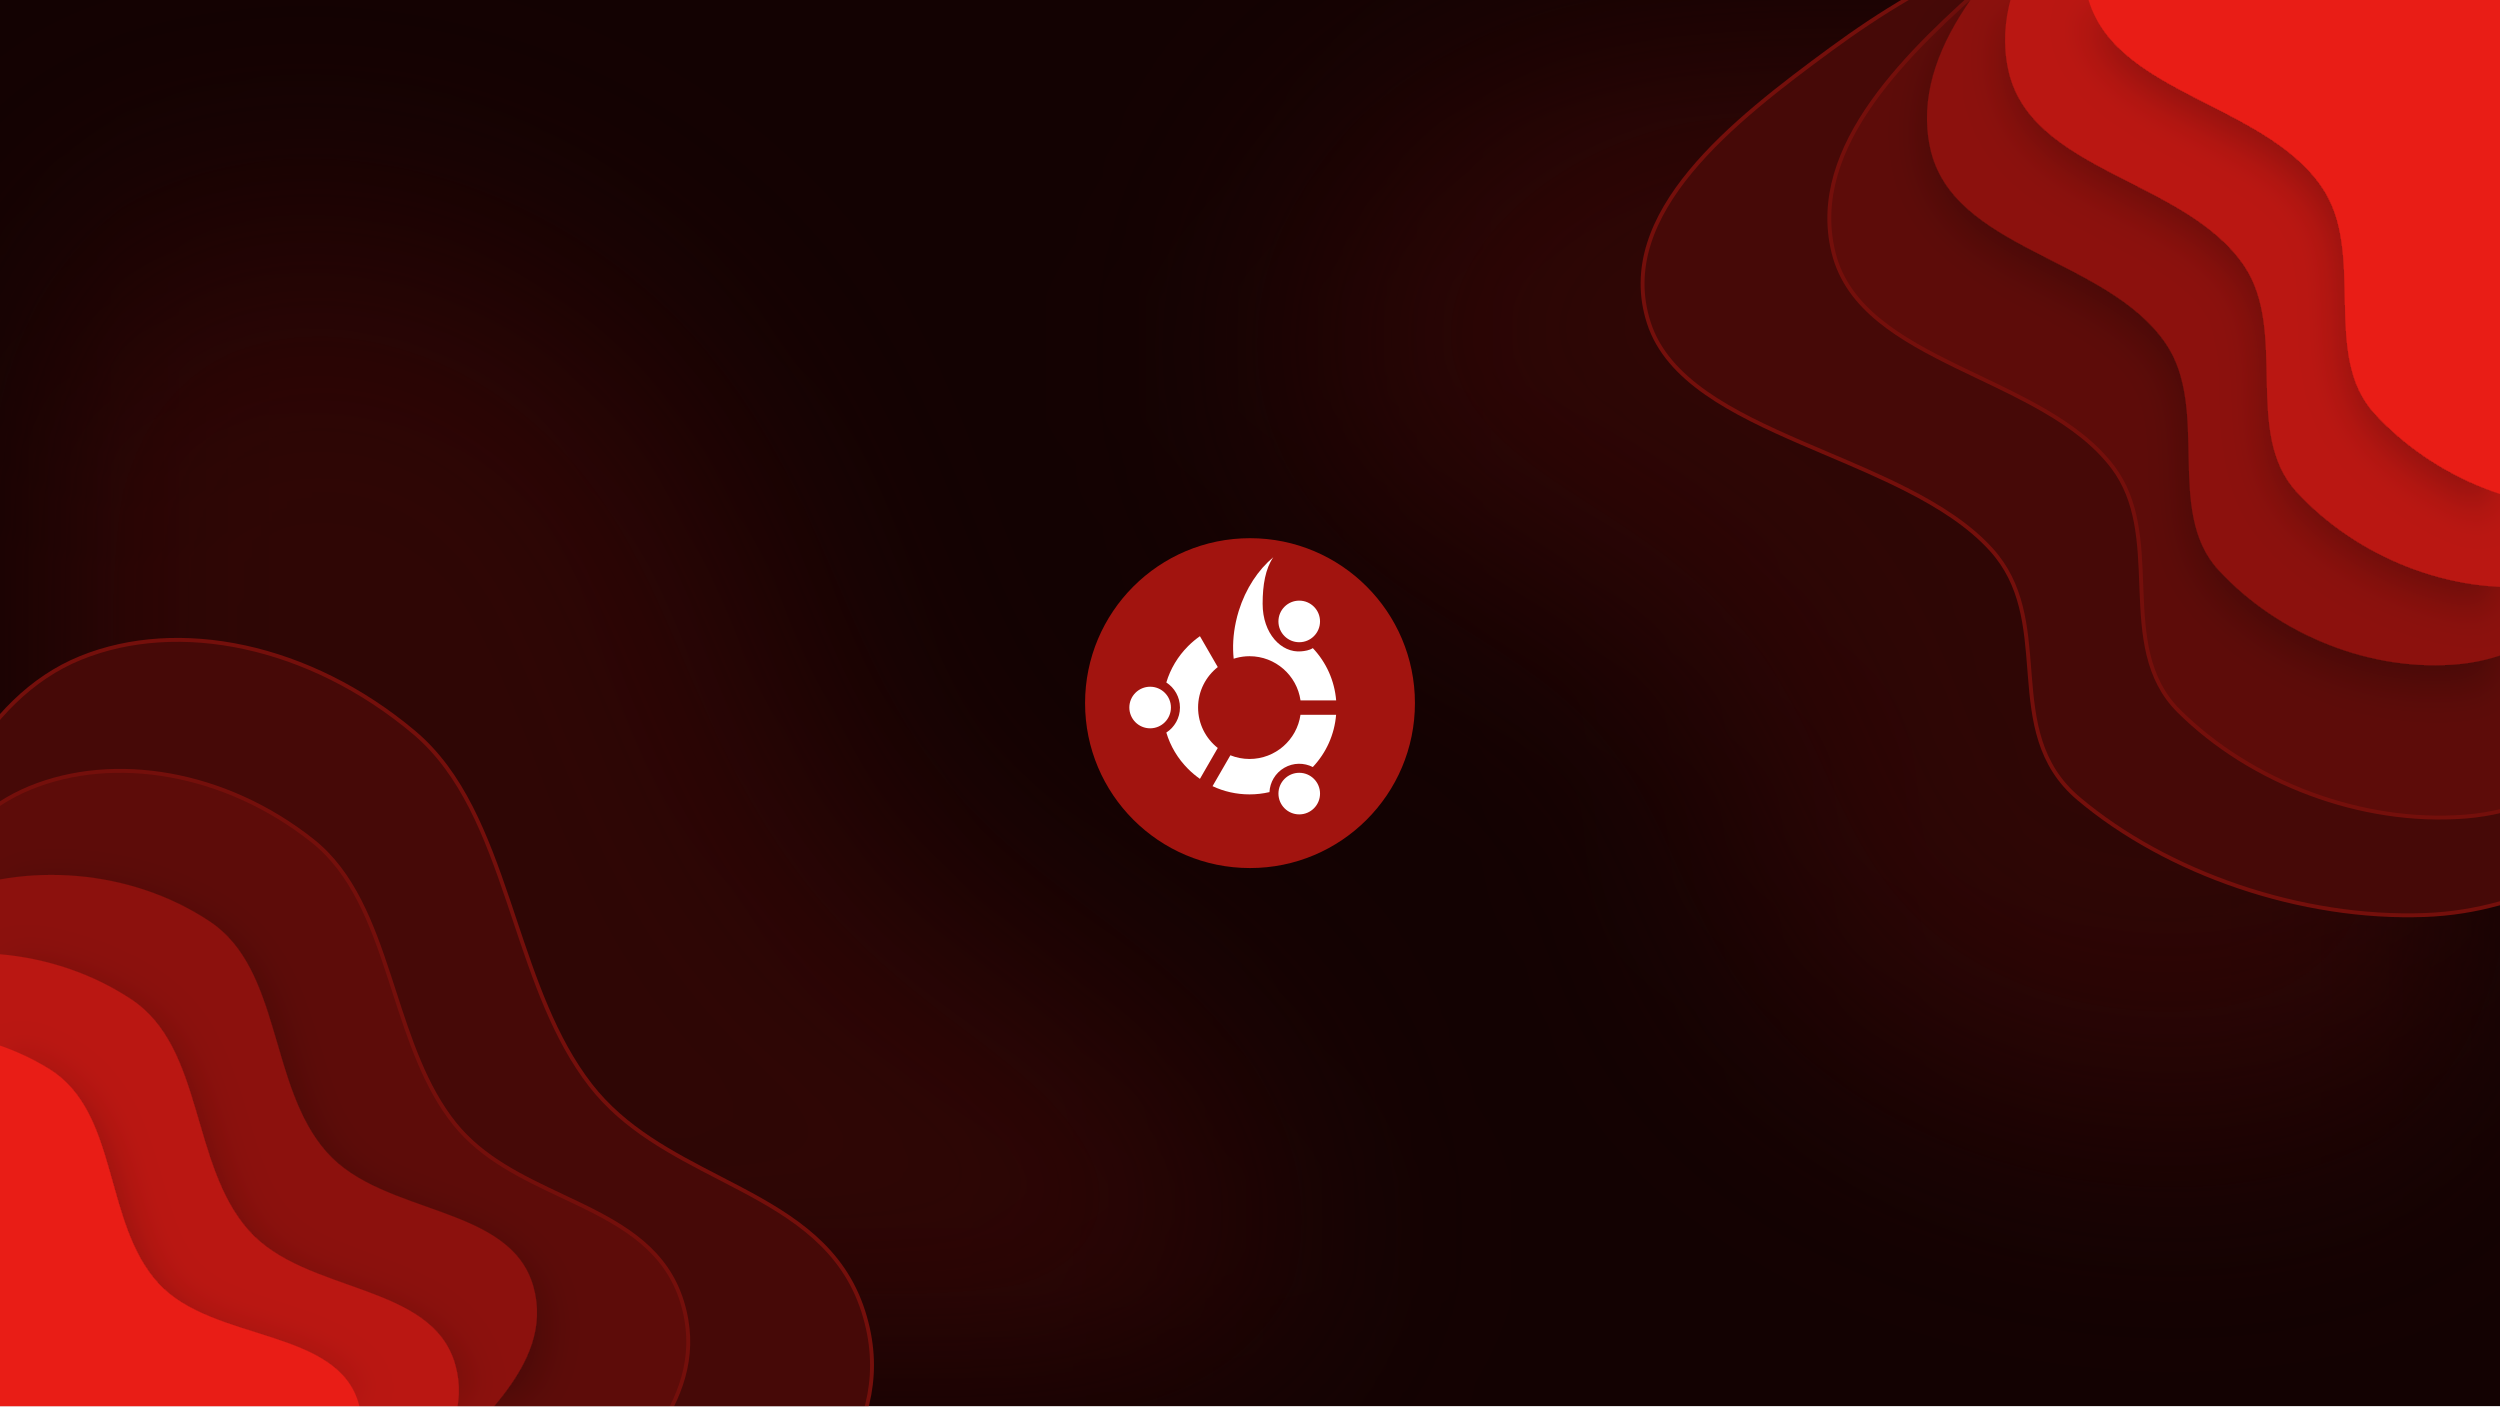
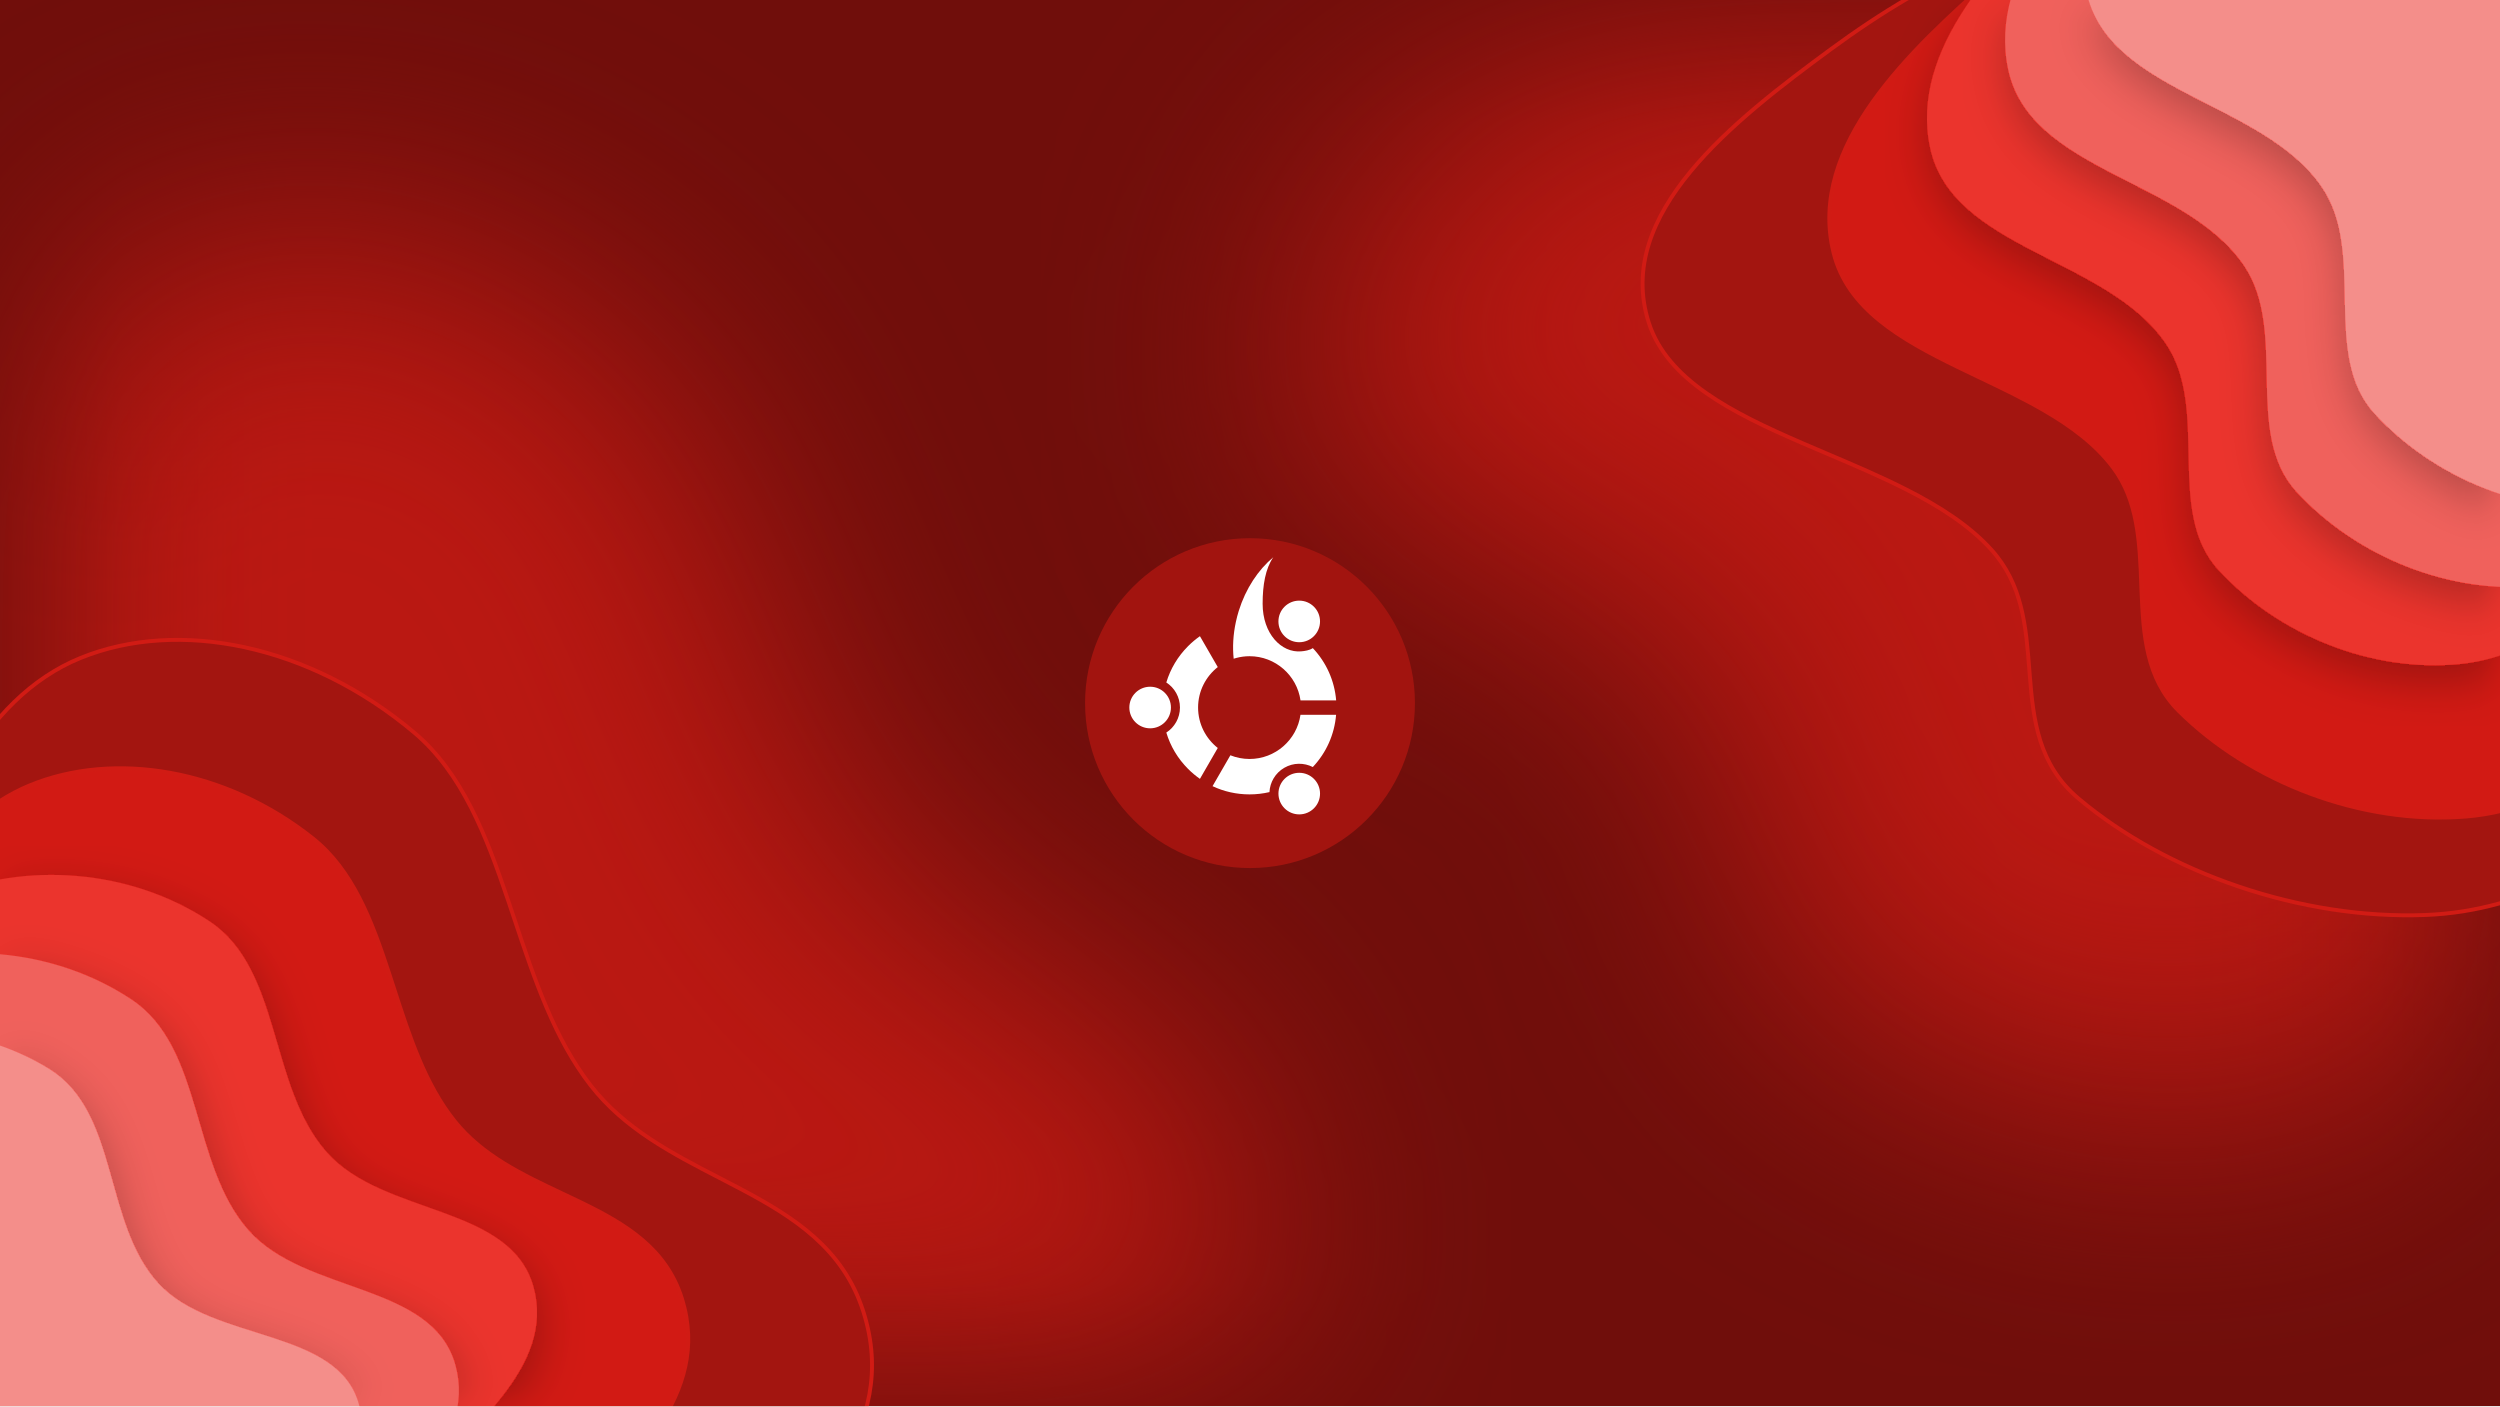
<svg xmlns="http://www.w3.org/2000/svg" width="1920" height="1080" viewBox="0 0 1920 1080" fill="none">
-   <g clip-path="url(#clip0_4039_2)" filter="url(#filter0_b_4039_2)">
-     <rect width="1920" height="1080" fill="#130202" />
-     <g filter="url(#filter1_f_4039_2)">
-       <path fill-rule="evenodd" clip-rule="evenodd" d="M1005.52 311.019C974.913 211.197 1082.34 124.308 1170.07 57.37C1257.71 -9.506 1368.55 -70.65 1494.91 -62.412C1615.67 -54.539 1698.72 40.491 1800.85 98.494C1888.42 148.228 1984.75 184.051 2049.6 252.619C2125.71 333.103 2214.73 424.55 2199.12 519.629C2183.49 614.815 2061.56 663.641 1972.23 723.701C1888.81 779.793 1810.91 851.172 1698.36 856.311C1587.35 861.379 1467.34 819.004 1388.54 750.352C1318.03 688.921 1371.27 587.754 1311.79 519.522C1233.35 429.553 1037.53 415.388 1005.52 311.019Z" fill="#2F0605" />
+   <g clip-path="url(#clip0_2088_2)" filter="url(#filter0_b_2088_2)">
+     <rect width="1920" height="1080" fill="#700E0B" />
+     <g filter="url(#filter1_f_2088_2)">
+       <path fill-rule="evenodd" clip-rule="evenodd" d="M1005.52 311.019C974.913 211.197 1082.34 124.308 1170.07 57.37C1257.71 -9.506 1368.55 -70.65 1494.91 -62.412C1615.67 -54.539 1698.72 40.491 1800.85 98.494C1888.42 148.228 1984.75 184.051 2049.6 252.619C2125.71 333.103 2214.73 424.55 2199.12 519.629C2183.49 614.815 2061.56 663.641 1972.23 723.701C1888.81 779.793 1810.91 851.172 1698.36 856.311C1587.35 861.379 1467.34 819.004 1388.54 750.352C1318.03 688.921 1371.27 587.754 1311.79 519.522C1233.35 429.553 1037.53 415.388 1005.52 311.019Z" fill="#BA1812" />
    </g>
-     <g filter="url(#filter2_f_4039_2)">
-       <path fill-rule="evenodd" clip-rule="evenodd" d="M678.523 1337.59C612.813 1358.69 536.736 1338.51 461.107 1308.08C386.176 1277.93 317.768 1224.58 248.438 1164.55C153.374 1082.23 38.777 1019.72 -16.47 894.545C-76.694 758.097 -76.111 610.026 -50.289 487.731C-22.587 356.532 30.744 232.141 132.028 191.242C231.769 150.967 367.054 180.309 476.581 274.981C576.461 361.315 579.144 539.858 664.371 651.386C747.336 759.953 907.002 762.72 950.003 894.501C991.536 1021.78 891.528 1101.02 839.042 1186.69C797.237 1254.92 748.728 1315.04 678.523 1337.59Z" fill="#2F0605" />
+     <g filter="url(#filter2_f_2088_2)">
+       <path fill-rule="evenodd" clip-rule="evenodd" d="M678.523 1337.59C612.814 1358.69 536.736 1338.51 461.107 1308.08C386.176 1277.93 317.768 1224.58 248.438 1164.55C153.375 1082.23 38.777 1019.72 -16.469 894.545C-76.693 758.097 -76.111 610.026 -50.289 487.731C-22.587 356.532 30.744 232.141 132.029 191.242C231.769 150.967 367.055 180.309 476.582 274.981C576.462 361.315 579.145 539.858 664.371 651.386C747.336 759.953 907.003 762.72 950.004 894.501C991.537 1021.78 891.529 1101.02 839.042 1186.69C797.237 1254.92 748.729 1315.04 678.523 1337.59Z" fill="#BA1812" />
    </g>
-     <path d="M294.204 1313.54C349.977 1334.79 406.602 1348.81 456.071 1332.65C508.884 1315.41 545.717 1270.95 577.455 1221.05C586.476 1206.86 597.315 1192.89 608.382 1178.62C609.467 1177.22 610.555 1175.81 611.644 1174.41C623.809 1158.69 636.046 1142.58 646.118 1125.54C666.293 1091.41 677.845 1053.4 662.946 1006.99C647.502 958.874 609.79 934.804 568.824 913.114C563.396 910.24 557.913 907.409 552.415 904.569C516.279 885.907 479.488 866.906 453.509 833.439C425.748 797.676 410.458 751.93 395.297 706.573C393.631 701.589 391.967 696.609 390.288 691.648C373.381 641.698 354.963 593.6 318.029 562.553C237.509 494.864 136.947 474.803 61.951 505.279C23.789 520.787 -5.523 551.413 -28.017 590.008C-50.51 628.6 -66.243 675.253 -77.219 722.995C-97.695 812.055 -99.713 919.659 -56.333 1018.24C-36.386 1063.57 -5.217 1097.28 29.603 1126.96C47.008 1141.8 65.345 1155.65 83.652 1169.43L85.106 1170.52C102.938 1183.94 120.716 1197.32 137.621 1211.56C188.4 1254.32 238.718 1292.39 294.204 1313.54Z" fill="#460907" stroke="#740F0B" stroke-width="3" />
-     <path d="M1406.11 37.777C1368.83 65.162 1327.19 96.753 1298.23 131.877C1269.26 167.009 1252.74 205.972 1266.31 247.959C1273.42 269.965 1289.4 287.182 1310.21 301.781C1331.01 316.374 1356.79 328.44 1383.67 340.093C1390.15 342.899 1396.69 345.68 1403.24 348.467C1423.95 357.278 1444.8 366.148 1464.21 376.034C1489.77 389.043 1512.7 403.74 1529.39 422.209C1553.41 448.787 1555.95 481.301 1558.5 514.095C1558.63 515.687 1558.75 517.28 1558.88 518.873C1561.61 553.121 1565.51 587.306 1596.32 613.285C1664.3 670.612 1767.42 706.335 1862.61 702.718C1942.44 699.684 2001.81 658.992 2059.9 619.171C2072.16 610.771 2084.35 602.41 2096.67 594.449C2113.24 583.745 2131.14 573.49 2149.17 563.159C2151.78 561.666 2154.38 560.172 2156.99 558.675C2177.62 546.824 2198.19 534.78 2216.79 521.805C2253.96 495.885 2283.6 466.04 2290.13 426.169C2296.64 386.399 2280.46 347.406 2254.67 310.145C2230.06 274.596 2196.53 240.389 2165.11 208.334C2163.59 206.783 2162.08 205.237 2160.57 203.697C2132.53 175.066 2097.81 153.228 2060.78 133.38C2044.01 124.39 2026.75 115.797 2009.41 107.166C2007.61 106.268 2005.8 105.37 2004 104.471C1984.84 94.924 1965.63 85.275 1946.89 74.914C1925.07 62.85 1904.24 48.88 1883.62 34.571C1878.88 31.285 1874.16 27.98 1869.43 24.676C1853.61 13.608 1837.81 2.556 1821.72 -7.725C1779.93 -34.438 1736.01 -56.094 1684.03 -59.684C1575.49 -67.181 1480.75 -17.042 1406.11 37.777Z" fill="#460907" stroke="#740F0B" stroke-width="3" />
-     <path d="M201.776 1258.22C248.854 1274.2 296.858 1284.27 339.474 1269.93C384.96 1254.62 417.453 1217.51 445.719 1176.11C453.746 1164.36 463.318 1152.72 473.098 1140.84C474.057 1139.67 475.018 1138.51 475.98 1137.34C486.729 1124.25 497.556 1110.84 506.559 1096.71C524.589 1068.42 535.403 1037.11 523.76 999.536C511.684 960.563 479.957 941.811 445.549 925.135C440.983 922.922 436.371 920.745 431.748 918.564C401.369 904.227 370.522 889.669 349.219 863.109C326.443 834.711 314.516 797.901 302.664 761.323C301.363 757.307 300.062 753.294 298.749 749.294C285.525 709.04 270.936 670.211 240.084 645.738C172.939 592.479 87.576 578.548 22.855 605.165C-42.986 632.241 -80.138 707.68 -101.115 785.861C-120.711 858.893 -125.014 946.636 -90.324 1025.96C-74.359 1062.47 -48.53 1089.22 -19.523 1112.57C-5.024 1124.25 10.293 1135.09 25.575 1145.87L26.787 1146.73C41.676 1157.23 56.512 1167.69 70.582 1178.88C112.874 1212.49 154.912 1242.31 201.776 1258.22Z" fill="#5D0C09" stroke="#740F0B" stroke-width="3" />
-     <g filter="url(#filter3_d_4039_2)">
-       <path fill-rule="evenodd" clip-rule="evenodd" d="M213.583 1230.07C171.886 1245.12 126.602 1240.04 82.278 1229.76C38.364 1219.58 0.004 1197.26 -38.473 1171.63C-91.232 1136.48 -157.293 1112.63 -182.77 1053.2C-210.543 988.417 -200.26 913.695 -176.232 850.281C-150.455 782.251 -109.423 715.936 -44.591 688.518C19.253 661.518 100.221 667.249 161.018 707.657C216.46 744.506 206.136 834.379 250.907 884.917C294.489 934.115 392.184 924.807 409.711 988.391C426.64 1049.81 360.02 1096.48 322.102 1143.2C291.9 1180.42 258.133 1213.99 213.583 1230.07Z" fill="#8C110D" />
+     <path d="M294.204 1313.54C349.977 1334.79 406.602 1348.81 456.071 1332.65C508.884 1315.41 545.717 1270.95 577.455 1221.05C586.476 1206.86 597.315 1192.89 608.382 1178.62C609.467 1177.22 610.555 1175.81 611.644 1174.41C623.809 1158.69 636.046 1142.58 646.118 1125.54C666.293 1091.4 677.845 1053.4 662.946 1006.99C647.502 958.874 609.79 934.803 568.824 913.114C563.396 910.24 557.913 907.408 552.415 904.568C516.279 885.907 479.488 866.906 453.509 833.438C425.748 797.675 410.458 751.93 395.297 706.573C393.631 701.588 391.967 696.609 390.288 691.647C373.381 641.697 354.963 593.6 318.029 562.552C237.509 494.863 136.947 474.802 61.951 505.278C23.789 520.786 -5.523 551.412 -28.017 590.007C-50.51 628.6 -66.243 675.253 -77.219 722.995C-97.695 812.055 -99.713 919.659 -56.333 1018.24C-36.386 1063.56 -5.217 1097.28 29.603 1126.96C47.008 1141.8 65.345 1155.65 83.652 1169.43L85.106 1170.52C102.938 1183.94 120.716 1197.32 137.621 1211.56C188.4 1254.32 238.718 1292.39 294.204 1313.54Z" fill="#A31510" stroke="#D11B14" stroke-width="3" />
+     <path d="M1406.11 37.777C1368.83 65.162 1327.19 96.753 1298.23 131.877C1269.26 167.009 1252.74 205.972 1266.31 247.959C1273.42 269.965 1289.4 287.182 1310.21 301.781C1331.01 316.374 1356.79 328.44 1383.67 340.093C1390.15 342.899 1396.69 345.68 1403.24 348.467C1423.95 357.278 1444.8 366.148 1464.21 376.034C1489.77 389.043 1512.7 403.74 1529.39 422.209C1553.41 448.787 1555.95 481.301 1558.5 514.095C1558.63 515.687 1558.75 517.28 1558.88 518.873C1561.61 553.121 1565.51 587.306 1596.32 613.285C1664.3 670.612 1767.42 706.335 1862.61 702.718C1942.44 699.684 2001.81 658.992 2059.9 619.171C2072.16 610.771 2084.35 602.41 2096.67 594.449C2113.24 583.745 2131.14 573.49 2149.17 563.159C2151.78 561.666 2154.38 560.172 2156.99 558.675C2177.62 546.824 2198.19 534.78 2216.79 521.805C2253.96 495.885 2283.6 466.04 2290.13 426.169C2296.64 386.399 2280.46 347.406 2254.67 310.145C2230.06 274.596 2196.53 240.389 2165.11 208.334C2163.59 206.783 2162.08 205.237 2160.57 203.697C2132.53 175.066 2097.81 153.228 2060.78 133.38C2044.01 124.39 2026.75 115.797 2009.41 107.166C2007.61 106.268 2005.8 105.37 2004 104.471C1984.84 94.924 1965.63 85.275 1946.89 74.914C1925.07 62.85 1904.24 48.88 1883.62 34.571C1878.88 31.285 1874.16 27.98 1869.43 24.676C1853.61 13.608 1837.81 2.556 1821.72 -7.725C1779.93 -34.438 1736.01 -56.094 1684.03 -59.684C1575.49 -67.181 1480.75 -17.042 1406.11 37.777Z" fill="#A31510" stroke="#D11B14" stroke-width="3" />
+     <path d="M201.777 1256.22C248.854 1272.2 296.858 1282.27 339.475 1267.93C384.96 1252.62 417.454 1215.51 445.719 1174.11C453.747 1162.36 463.319 1150.72 473.099 1138.84C474.058 1137.67 475.019 1136.51 475.981 1135.34C486.729 1122.25 497.556 1108.84 506.559 1094.71C524.589 1066.42 535.404 1035.11 523.761 997.536C511.685 958.563 479.958 939.811 445.55 923.135C440.984 920.922 436.372 918.745 431.749 916.564C401.37 902.227 370.523 887.669 349.22 861.109C326.444 832.711 314.517 795.901 302.665 759.323C301.363 755.307 300.063 751.294 298.749 747.294C285.525 707.04 270.937 668.211 240.084 643.738C172.94 590.479 87.577 576.548 22.855 603.165C-42.986 630.241 -80.137 705.68 -101.114 783.861C-120.71 856.893 -125.014 944.636 -90.324 1023.96C-74.359 1060.47 -48.53 1087.22 -19.523 1110.57C-5.024 1122.25 10.293 1133.09 25.576 1143.87L26.788 1144.73C41.677 1155.23 56.512 1165.69 70.582 1176.88C112.874 1210.49 154.913 1240.31 201.777 1256.22Z" fill="#D21A14" stroke="#D11B14" stroke-width="3" />
+     <g filter="url(#filter3_d_2088_2)">
+       <path fill-rule="evenodd" clip-rule="evenodd" d="M213.583 1230.07C171.887 1245.12 126.602 1240.04 82.279 1229.76C38.365 1219.58 0.004 1197.26 -38.473 1171.63C-91.232 1136.48 -157.293 1112.63 -182.77 1053.2C-210.542 988.417 -200.259 913.695 -176.232 850.281C-150.455 782.251 -109.422 715.936 -44.59 688.518C19.254 661.518 100.221 667.249 161.018 707.657C216.461 744.506 206.137 834.379 250.907 884.917C294.49 934.115 392.185 924.807 409.712 988.391C426.64 1049.81 360.021 1096.48 322.102 1143.2C291.901 1180.42 258.133 1213.99 213.583 1230.07Z" fill="#EB342D" />
    </g>
-     <g filter="url(#filter4_d_4039_2)">
-       <path fill-rule="evenodd" clip-rule="evenodd" d="M153.583 1290.07C111.886 1305.12 66.602 1300.04 22.278 1289.76C-21.636 1279.58 -59.996 1257.26 -98.473 1231.63C-151.232 1196.48 -217.293 1172.63 -242.77 1113.2C-270.543 1048.42 -260.26 973.695 -236.232 910.281C-210.455 842.251 -169.423 775.936 -104.591 748.518C-40.747 721.518 40.221 727.249 101.018 767.657C156.46 804.506 146.136 894.379 190.907 944.917C234.489 994.115 332.184 984.807 349.711 1048.39C366.64 1109.81 300.02 1156.48 262.102 1203.2C231.9 1240.42 198.133 1273.99 153.583 1290.07Z" fill="#BA1712" />
+     <g filter="url(#filter4_d_2088_2)">
+       <path fill-rule="evenodd" clip-rule="evenodd" d="M153.583 1290.07C111.887 1305.12 66.602 1300.04 22.279 1289.76C-21.635 1279.58 -59.996 1257.26 -98.473 1231.63C-151.232 1196.48 -217.293 1172.63 -242.77 1113.2C-270.542 1048.42 -260.259 973.695 -236.232 910.281C-210.455 842.251 -169.422 775.936 -104.59 748.518C-40.746 721.518 40.221 727.249 101.018 767.657C156.461 804.506 146.137 894.379 190.907 944.917C234.49 994.115 332.185 984.807 349.712 1048.39C366.64 1109.81 300.021 1156.48 262.102 1203.2C231.901 1240.42 198.133 1273.99 153.583 1290.07Z" fill="#F0615C" />
    </g>
-     <path d="M1530.59 -17.556C1498.72 10.562 1463.1 42.957 1437.97 78.487C1412.83 114.024 1398.01 152.924 1408.14 193.969C1418.76 237.027 1459.5 260.408 1503.61 281.904C1508.94 284.501 1514.32 287.071 1519.72 289.646C1536.74 297.779 1553.87 305.958 1569.78 315.183C1590.71 327.319 1609.39 341.184 1622.77 358.943C1642.06 384.54 1643.27 416.647 1644.49 449.029C1644.55 450.592 1644.61 452.155 1644.67 453.719C1645.99 487.455 1648.28 521.151 1673.31 546.029C1728.49 600.881 1813.64 633.388 1893.29 627.149C1933.81 623.976 1968.34 607.332 2000.27 585.627C2021.03 571.515 2040.79 555.181 2060.37 538.994C2070.84 530.341 2081.26 521.731 2091.75 513.524C2105.86 502.482 2121.08 491.847 2136.41 481.13C2138.62 479.581 2140.84 478.031 2143.06 476.478C2160.6 464.186 2178.1 451.701 2193.98 438.35C2225.74 411.66 2251.25 381.348 2257.79 341.84C2264.32 302.425 2251.94 264.356 2231.44 228.202C2211.9 193.728 2184.87 160.829 2159.55 130.012C2158.33 128.52 2157.11 127.033 2155.89 125.551C2133.27 97.991 2104.88 77.343 2074.52 58.737C2060.78 50.313 2046.61 42.294 2032.39 34.245C2030.91 33.407 2029.43 32.568 2027.94 31.729C2012.22 22.823 1996.48 13.822 1981.14 4.106C1963.29 -7.202 1946.32 -20.424 1929.51 -33.996C1925.66 -37.111 1921.81 -40.246 1917.96 -43.38C1905.07 -53.883 1892.19 -64.378 1879.04 -74.101C1844.91 -99.36 1808.78 -119.614 1765.38 -121.722C1674.87 -126.12 1594.35 -73.815 1530.59 -17.556Z" fill="#5D0C09" stroke="#740F0B" stroke-width="3" />
-     <g filter="url(#filter5_d_4039_2)">
-       <path fill-rule="evenodd" clip-rule="evenodd" d="M1482.3 113.186C1466.39 37.913 1534.28 -31.302 1589.61 -84.761C1644.89 -138.171 1714.16 -187.848 1790.98 -185.047C1864.39 -182.37 1912.41 -112.196 1973.08 -70.78C2025.1 -35.269 2082.85 -10.607 2120.5 39.891C2164.69 99.166 2216.45 166.445 2204.31 239.375C2192.16 312.388 2116.47 352.978 2060.35 401.237C2007.94 446.306 1958.48 502.881 1889.71 509.9C1821.89 516.823 1749.89 487.817 1703.73 437.639C1662.43 392.738 1697.68 314.129 1663.29 263.739C1617.95 197.296 1498.94 191.889 1482.3 113.186Z" fill="#8C110D" />
+     <path d="M1530.59 -17.556C1498.72 10.563 1463.1 42.958 1437.97 78.488C1412.83 114.024 1398.01 152.924 1408.14 193.969C1418.76 237.027 1459.5 260.409 1503.61 281.905C1508.94 284.502 1514.32 287.072 1519.72 289.647C1536.74 297.78 1553.87 305.959 1569.78 315.183C1590.71 327.319 1609.39 341.184 1622.77 358.944C1642.06 384.541 1643.27 416.648 1644.49 449.029C1644.55 450.592 1644.61 452.156 1644.67 453.72C1645.99 487.455 1648.28 521.152 1673.31 546.029C1728.49 600.882 1813.64 633.389 1893.29 627.15C1933.81 623.976 1968.34 607.333 2000.27 585.627C2021.03 571.515 2040.79 555.181 2060.37 538.995C2070.84 530.342 2081.26 521.731 2091.75 513.525C2105.86 502.483 2121.08 491.847 2136.41 481.13C2138.62 479.582 2140.84 478.031 2143.06 476.478C2160.6 464.186 2178.1 451.702 2193.98 438.351C2225.74 411.661 2251.25 381.349 2257.79 341.84C2264.32 302.426 2251.94 264.357 2231.44 228.202C2211.9 193.729 2184.87 160.83 2159.55 130.012C2158.33 128.52 2157.11 127.033 2155.89 125.551C2133.27 97.991 2104.88 77.343 2074.52 58.738C2060.78 50.313 2046.61 42.295 2032.39 34.245C2030.91 33.407 2029.43 32.569 2027.94 31.729C2012.22 22.824 1996.48 13.822 1981.14 4.106C1963.29 -7.202 1946.32 -20.424 1929.51 -33.996C1925.66 -37.111 1921.81 -40.245 1917.96 -43.38C1905.07 -53.883 1892.19 -64.377 1879.04 -74.101C1844.91 -99.36 1808.78 -119.613 1765.38 -121.722C1674.87 -126.12 1594.35 -73.815 1530.59 -17.556Z" fill="#D21A14" stroke="#D11B14" stroke-width="3" />
+     <g filter="url(#filter5_d_2088_2)">
+       <path fill-rule="evenodd" clip-rule="evenodd" d="M1482.3 113.186C1466.39 37.912 1534.28 -31.303 1589.61 -84.762C1644.89 -138.171 1714.16 -187.848 1790.98 -185.047C1864.39 -182.371 1912.41 -112.197 1973.08 -70.781C2025.1 -35.269 2082.85 -10.607 2120.5 39.891C2164.69 99.165 2216.45 166.444 2204.31 239.375C2192.16 312.387 2116.47 352.977 2060.35 401.236C2007.94 446.306 1958.48 502.88 1889.71 509.9C1821.89 516.823 1749.89 487.817 1703.73 437.638C1662.43 392.738 1697.68 314.128 1663.29 263.739C1617.95 197.295 1498.94 191.889 1482.3 113.186Z" fill="#EB342D" />
    </g>
-     <g filter="url(#filter6_d_4039_2)">
-       <path fill-rule="evenodd" clip-rule="evenodd" d="M1542.3 53.187C1526.39 -22.087 1594.28 -91.302 1649.61 -144.761C1704.89 -198.171 1774.16 -247.848 1850.98 -245.047C1924.39 -242.37 1972.41 -172.196 2033.08 -130.78C2085.1 -95.269 2142.85 -70.607 2180.5 -20.109C2224.69 39.166 2276.45 106.445 2264.31 179.375C2252.16 252.388 2176.47 292.978 2120.35 341.237C2067.94 386.306 2018.48 442.881 1949.71 449.9C1881.89 456.823 1809.89 427.817 1763.73 377.639C1722.43 332.738 1757.68 254.129 1723.29 203.739C1677.95 137.296 1558.94 131.889 1542.3 53.187Z" fill="#BA1712" />
+     <g filter="url(#filter6_d_2088_2)">
+       <path fill-rule="evenodd" clip-rule="evenodd" d="M1542.3 53.186C1526.39 -22.088 1594.28 -91.303 1649.61 -144.762C1704.89 -198.171 1774.16 -247.848 1850.98 -245.047C1924.39 -242.371 1972.41 -172.197 2033.08 -130.781C2085.1 -95.269 2142.85 -70.607 2180.5 -20.109C2224.69 39.165 2276.45 106.444 2264.31 179.375C2252.16 252.387 2176.47 292.977 2120.35 341.236C2067.94 386.306 2018.48 442.88 1949.71 449.9C1881.89 456.823 1809.89 427.817 1763.73 377.638C1722.43 332.738 1757.68 254.128 1723.29 203.739C1677.95 137.295 1558.94 131.889 1542.3 53.186Z" fill="#F0615C" />
    </g>
-     <g filter="url(#filter7_d_4039_2)">
-       <path fill-rule="evenodd" clip-rule="evenodd" d="M1602.3 -6.814C1586.39 -82.088 1654.28 -151.303 1709.61 -204.762C1764.89 -258.172 1834.16 -307.849 1910.98 -305.048C1984.39 -302.371 2032.41 -232.197 2093.08 -190.781C2145.1 -155.27 2202.85 -130.608 2240.5 -80.11C2284.69 -20.835 2336.45 46.444 2324.31 119.374C2312.16 192.387 2236.47 232.977 2180.35 281.236C2127.94 326.305 2078.48 382.88 2009.71 389.899C1941.89 396.822 1869.89 367.816 1823.73 317.638C1782.43 272.737 1817.68 194.128 1783.29 143.738C1737.95 77.295 1618.94 71.888 1602.3 -6.814Z" fill="#E91D16" />
+     <g filter="url(#filter7_d_2088_2)">
+       <path fill-rule="evenodd" clip-rule="evenodd" d="M1602.3 -6.814C1586.39 -82.088 1654.28 -151.303 1709.61 -204.762C1764.89 -258.171 1834.16 -307.848 1910.98 -305.047C1984.39 -302.371 2032.41 -232.197 2093.08 -190.781C2145.1 -155.269 2202.85 -130.607 2240.5 -80.109C2284.69 -20.835 2336.45 46.444 2324.31 119.375C2312.16 192.387 2236.47 232.977 2180.35 281.236C2127.94 326.306 2078.48 382.88 2009.71 389.9C1941.89 396.823 1869.89 367.817 1823.73 317.638C1782.43 272.738 1817.68 194.128 1783.29 143.739C1737.95 77.295 1618.94 71.889 1602.3 -6.814Z" fill="#F48E8A" />
    </g>
-     <g filter="url(#filter8_d_4039_2)">
-       <path fill-rule="evenodd" clip-rule="evenodd" d="M75.672 1312.5C34.106 1327.82 -10.46 1324.25 -53.938 1315.75C-97.013 1307.32 -134.279 1287.29 -171.572 1264.15C-222.706 1232.41 -287.277 1211.69 -310.825 1156.3C-336.496 1095.93 -324.331 1025.15 -298.904 964.676C-271.625 899.795 -229.333 836.123 -164.595 808.508C-100.844 781.314 -21.071 784.539 37.857 821.026C91.594 854.299 78.982 939.37 121.816 985.847C163.513 1031.09 260.204 1019.68 275.793 1079.19C290.85 1136.68 223.828 1182.51 185.138 1227.62C154.322 1263.54 120.083 1296.13 75.672 1312.5Z" fill="#E91D16" />
+     <g filter="url(#filter8_d_2088_2)">
+       <path fill-rule="evenodd" clip-rule="evenodd" d="M75.672 1312.5C34.106 1327.82 -10.46 1324.25 -53.938 1315.75C-97.013 1307.32 -134.279 1287.29 -171.572 1264.15C-222.706 1232.41 -287.277 1211.69 -310.825 1156.3C-336.496 1095.93 -324.331 1025.15 -298.904 964.676C-271.625 899.795 -229.333 836.123 -164.595 808.508C-100.844 781.314 -21.071 784.539 37.857 821.026C91.594 854.299 78.982 939.37 121.816 985.847C163.513 1031.09 260.204 1019.68 275.793 1079.19C290.85 1136.68 223.828 1182.51 185.138 1227.62C154.322 1263.54 120.083 1296.13 75.672 1312.5Z" fill="#F48E8A" />
    </g>
-     <path d="M960 666.666C1029.96 666.666 1086.67 609.956 1086.67 540C1086.67 470.044 1029.96 413.333 960 413.333C890.044 413.333 833.333 470.044 833.333 540C833.333 609.956 890.044 666.666 960 666.666Z" fill="#A2140F" />
-     <path d="M883.304 559.349C892.125 559.349 899.275 552.198 899.275 543.378C899.275 534.558 892.125 527.407 883.304 527.407C874.484 527.407 867.333 534.558 867.333 543.378C867.333 552.198 874.484 559.349 883.304 559.349Z" fill="white" />
-     <path d="M997.82 625.451C1006.64 625.451 1013.79 618.3 1013.79 609.478C1013.79 600.657 1006.64 593.506 997.82 593.506C988.998 593.506 981.847 600.657 981.847 609.478C981.847 618.3 988.998 625.451 997.82 625.451Z" fill="white" />
-     <path d="M998.765 548.971C996.04 568.121 979.538 582.895 959.645 582.895C954.448 582.895 949.481 581.884 944.93 580.053L931.232 603.778C940.006 607.912 949.658 610.093 959.645 610.093C964.863 610.093 969.989 609.494 974.947 608.333C975.329 600.836 979.381 593.676 986.367 589.645C993.344 585.615 1001.56 585.678 1008.24 589.085C1018.65 578.024 1024.89 564.01 1026.13 548.971H998.765Z" fill="white" />
-     <path d="M920.13 543.378C920.13 530.788 926.047 519.555 935.249 512.314L921.552 488.592C918.34 490.835 915.3 493.375 912.474 496.205C904.548 504.131 898.863 513.701 895.736 524.144C902.037 528.225 906.211 535.313 906.211 543.378C906.211 551.444 902.037 558.532 895.736 562.612C898.863 573.056 904.548 582.627 912.474 590.552C915.298 593.378 918.336 595.92 921.545 598.163L935.242 574.436C926.044 567.196 920.13 555.965 920.13 543.378Z" fill="white" />
-     <path d="M997.806 493.227C1006.63 493.227 1013.78 486.076 1013.78 477.256C1013.78 468.436 1006.63 461.285 997.806 461.285C988.985 461.285 981.835 468.436 981.835 477.256C981.835 486.076 988.985 493.227 997.806 493.227Z" fill="white" />
-     <path d="M1008.25 497.753C1008.23 497.765 1008.2 497.776 1008.18 497.788C1005.62 499.46 1002.16 499.992 999.268 500.239C984.078 501.542 969.699 486.693 969.699 463.697C969.699 449.17 971.902 436.702 977.801 428.086C977.813 428.056 977.827 428.03 977.841 428C966.348 437.596 956.708 451.949 951.324 469.286C950.463 472.058 949.759 474.826 949.161 477.582C947.04 487.358 946.52 496.97 947.462 505.904C948.113 505.691 948.772 505.497 949.439 505.317C952.697 504.447 956.116 503.97 959.647 503.97C979.545 503.97 996.053 518.746 998.789 537.9H1026.17C1024.92 522.846 1018.68 508.82 1008.25 497.753Z" fill="white" />
+     <path d="M960 666.667C1029.96 666.667 1086.67 609.956 1086.67 540C1086.67 470.044 1029.96 413.333 960 413.333C890.044 413.333 833.333 470.044 833.333 540C833.333 609.956 890.044 666.667 960 666.667Z" fill="#A2140F" />
+     <path d="M883.304 559.349C892.124 559.349 899.275 552.199 899.275 543.378C899.275 534.558 892.124 527.408 883.304 527.408C874.483 527.408 867.333 534.558 867.333 543.378C867.333 552.199 874.483 559.349 883.304 559.349Z" fill="white" />
+     <path d="M997.819 625.451C1006.64 625.451 1013.79 618.3 1013.79 609.478C1013.79 600.657 1006.64 593.506 997.819 593.506C988.998 593.506 981.847 600.657 981.847 609.478C981.847 618.3 988.998 625.451 997.819 625.451Z" fill="white" />
+     <path d="M998.764 548.97C996.039 568.12 979.537 582.895 959.644 582.895C954.447 582.895 949.48 581.883 944.929 580.052L931.231 603.778C940.005 607.911 949.657 610.093 959.644 610.093C964.862 610.093 969.988 609.494 974.946 608.332C975.328 600.836 979.38 593.675 986.366 589.645C993.343 585.615 1001.56 585.677 1008.24 589.084C1018.65 578.024 1024.88 564.01 1026.12 548.97H998.764Z" fill="white" />
+     <path d="M920.13 543.378C920.13 530.788 926.047 519.555 935.248 512.314L921.552 488.592C918.339 490.835 915.3 493.375 912.473 496.205C904.547 504.131 898.862 513.701 895.735 524.144C902.037 528.225 906.21 535.313 906.21 543.378C906.21 551.444 902.037 558.532 895.735 562.612C898.862 573.056 904.547 582.627 912.473 590.552C915.298 593.378 918.336 595.92 921.545 598.163L935.241 574.436C926.043 567.196 920.13 555.965 920.13 543.378Z" fill="white" />
+     <path d="M997.805 493.227C1006.63 493.227 1013.78 486.076 1013.78 477.256C1013.78 468.436 1006.63 461.285 997.805 461.285C988.984 461.285 981.834 468.436 981.834 477.256C981.834 486.076 988.984 493.227 997.805 493.227Z" fill="white" />
+     <path d="M1008.25 497.753C1008.23 497.765 1008.2 497.776 1008.18 497.788C1005.62 499.46 1002.16 499.992 999.267 500.239C984.077 501.542 969.698 486.693 969.698 463.697C969.698 449.17 971.901 436.702 977.801 428.086C977.813 428.056 977.827 428.03 977.841 428C966.347 437.596 956.708 451.949 951.324 469.286C950.462 472.058 949.758 474.826 949.161 477.582C947.04 487.358 946.519 496.97 947.461 505.904C948.113 505.691 948.771 505.497 949.439 505.317C952.697 504.447 956.115 503.97 959.646 503.97C979.544 503.97 996.053 518.746 998.789 537.9H1026.17C1024.92 522.846 1018.68 508.82 1008.25 497.753Z" fill="white" />
  </g>
  <defs>
-     <filter id="filter0_b_4039_2" x="-72.3" y="-72.3" width="2064.6" height="1224.6" filterUnits="userSpaceOnUse" color-interpolation-filters="sRGB">
+     <filter id="filter0_b_2088_2" x="-72.3" y="-72.3" width="2064.6" height="1224.6" filterUnits="userSpaceOnUse" color-interpolation-filters="sRGB">
      <feFlood flood-opacity="0" result="BackgroundImageFix" />
      <feGaussianBlur in="BackgroundImageFix" stdDeviation="36.15" />
-       <feComposite in2="SourceAlpha" operator="in" result="effect1_backgroundBlur_4039_2" />
-       <feBlend mode="normal" in="SourceGraphic" in2="effect1_backgroundBlur_4039_2" result="shape" />
+       <feComposite in2="SourceAlpha" operator="in" result="effect1_backgroundBlur_2088_2" />
+       <feBlend mode="normal" in="SourceGraphic" in2="effect1_backgroundBlur_2088_2" result="shape" />
    </filter>
-     <filter id="filter1_f_4039_2" x="800.195" y="-263.159" width="1600.72" height="1319.88" filterUnits="userSpaceOnUse" color-interpolation-filters="sRGB">
+     <filter id="filter1_f_2088_2" x="800.194" y="-263.159" width="1600.72" height="1319.88" filterUnits="userSpaceOnUse" color-interpolation-filters="sRGB">
      <feFlood flood-opacity="0" result="BackgroundImageFix" />
      <feBlend mode="normal" in="SourceGraphic" in2="BackgroundImageFix" result="shape" />
-       <feGaussianBlur stdDeviation="100" result="effect1_foregroundBlur_4039_2" />
+       <feGaussianBlur stdDeviation="100" result="effect1_foregroundBlur_2088_2" />
    </filter>
-     <filter id="filter2_f_4039_2" x="-266.884" y="-26.338" width="1426.74" height="1572.63" filterUnits="userSpaceOnUse" color-interpolation-filters="sRGB">
+     <filter id="filter2_f_2088_2" x="-266.884" y="-26.338" width="1426.74" height="1572.63" filterUnits="userSpaceOnUse" color-interpolation-filters="sRGB">
      <feFlood flood-opacity="0" result="BackgroundImageFix" />
      <feBlend mode="normal" in="SourceGraphic" in2="BackgroundImageFix" result="shape" />
-       <feGaussianBlur stdDeviation="100" result="effect1_foregroundBlur_4039_2" />
+       <feGaussianBlur stdDeviation="100" result="effect1_foregroundBlur_2088_2" />
    </filter>
-     <filter id="filter3_d_4039_2" x="-231.526" y="649.848" width="680.041" height="635.772" filterUnits="userSpaceOnUse" color-interpolation-filters="sRGB">
+     <filter id="filter3_d_2088_2" x="-231.526" y="649.848" width="680.041" height="635.773" filterUnits="userSpaceOnUse" color-interpolation-filters="sRGB">
      <feFlood flood-opacity="0" result="BackgroundImageFix" />
      <feColorMatrix in="SourceAlpha" type="matrix" values="0 0 0 0 0 0 0 0 0 0 0 0 0 0 0 0 0 0 127 0" result="hardAlpha" />
      <feOffset dx="2" dy="12" />
      <feGaussianBlur stdDeviation="17.05" />
      <feComposite in2="hardAlpha" operator="out" />
      <feColorMatrix type="matrix" values="0 0 0 0 0 0 0 0 0 0 0 0 0 0 0 0 0 0 0.25 0" />
-       <feBlend mode="normal" in2="BackgroundImageFix" result="effect1_dropShadow_4039_2" />
-       <feBlend mode="normal" in="SourceGraphic" in2="effect1_dropShadow_4039_2" result="shape" />
+       <feBlend mode="normal" in2="BackgroundImageFix" result="effect1_dropShadow_2088_2" />
+       <feBlend mode="normal" in="SourceGraphic" in2="effect1_dropShadow_2088_2" result="shape" />
    </filter>
-     <filter id="filter4_d_4039_2" x="-291.526" y="709.848" width="680.041" height="635.772" filterUnits="userSpaceOnUse" color-interpolation-filters="sRGB">
+     <filter id="filter4_d_2088_2" x="-291.526" y="709.848" width="680.041" height="635.773" filterUnits="userSpaceOnUse" color-interpolation-filters="sRGB">
      <feFlood flood-opacity="0" result="BackgroundImageFix" />
      <feColorMatrix in="SourceAlpha" type="matrix" values="0 0 0 0 0 0 0 0 0 0 0 0 0 0 0 0 0 0 127 0" result="hardAlpha" />
      <feOffset dx="2" dy="12" />
      <feGaussianBlur stdDeviation="17.05" />
      <feComposite in2="hardAlpha" operator="out" />
      <feColorMatrix type="matrix" values="0 0 0 0 0 0 0 0 0 0 0 0 0 0 0 0 0 0 0.25 0" />
-       <feBlend mode="normal" in2="BackgroundImageFix" result="effect1_dropShadow_4039_2" />
-       <feBlend mode="normal" in="SourceGraphic" in2="effect1_dropShadow_4039_2" result="shape" />
+       <feBlend mode="normal" in2="BackgroundImageFix" result="effect1_dropShadow_2088_2" />
+       <feBlend mode="normal" in="SourceGraphic" in2="effect1_dropShadow_2088_2" result="shape" />
    </filter>
-     <filter id="filter5_d_4039_2" x="1447.85" y="-207.26" width="794.361" height="764.274" filterUnits="userSpaceOnUse" color-interpolation-filters="sRGB">
+     <filter id="filter5_d_2088_2" x="1447.85" y="-207.26" width="794.361" height="764.274" filterUnits="userSpaceOnUse" color-interpolation-filters="sRGB">
      <feFlood flood-opacity="0" result="BackgroundImageFix" />
      <feColorMatrix in="SourceAlpha" type="matrix" values="0 0 0 0 0 0 0 0 0 0 0 0 0 0 0 0 0 0 127 0" result="hardAlpha" />
      <feOffset dx="2" dy="12" />
      <feGaussianBlur stdDeviation="17.05" />
      <feComposite in2="hardAlpha" operator="out" />
      <feColorMatrix type="matrix" values="0 0 0 0 0 0 0 0 0 0 0 0 0 0 0 0 0 0 0.25 0" />
-       <feBlend mode="normal" in2="BackgroundImageFix" result="effect1_dropShadow_4039_2" />
-       <feBlend mode="normal" in="SourceGraphic" in2="effect1_dropShadow_4039_2" result="shape" />
+       <feBlend mode="normal" in2="BackgroundImageFix" result="effect1_dropShadow_2088_2" />
+       <feBlend mode="normal" in="SourceGraphic" in2="effect1_dropShadow_2088_2" result="shape" />
    </filter>
-     <filter id="filter6_d_4039_2" x="1507.85" y="-267.26" width="794.361" height="764.274" filterUnits="userSpaceOnUse" color-interpolation-filters="sRGB">
+     <filter id="filter6_d_2088_2" x="1507.85" y="-267.26" width="794.361" height="764.274" filterUnits="userSpaceOnUse" color-interpolation-filters="sRGB">
      <feFlood flood-opacity="0" result="BackgroundImageFix" />
      <feColorMatrix in="SourceAlpha" type="matrix" values="0 0 0 0 0 0 0 0 0 0 0 0 0 0 0 0 0 0 127 0" result="hardAlpha" />
      <feOffset dx="2" dy="12" />
      <feGaussianBlur stdDeviation="17.05" />
      <feComposite in2="hardAlpha" operator="out" />
      <feColorMatrix type="matrix" values="0 0 0 0 0 0 0 0 0 0 0 0 0 0 0 0 0 0 0.25 0" />
-       <feBlend mode="normal" in2="BackgroundImageFix" result="effect1_dropShadow_4039_2" />
-       <feBlend mode="normal" in="SourceGraphic" in2="effect1_dropShadow_4039_2" result="shape" />
+       <feBlend mode="normal" in2="BackgroundImageFix" result="effect1_dropShadow_2088_2" />
+       <feBlend mode="normal" in="SourceGraphic" in2="effect1_dropShadow_2088_2" result="shape" />
    </filter>
-     <filter id="filter7_d_4039_2" x="1567.85" y="-327.261" width="794.361" height="764.274" filterUnits="userSpaceOnUse" color-interpolation-filters="sRGB">
+     <filter id="filter7_d_2088_2" x="1567.85" y="-327.26" width="794.361" height="764.274" filterUnits="userSpaceOnUse" color-interpolation-filters="sRGB">
      <feFlood flood-opacity="0" result="BackgroundImageFix" />
      <feColorMatrix in="SourceAlpha" type="matrix" values="0 0 0 0 0 0 0 0 0 0 0 0 0 0 0 0 0 0 127 0" result="hardAlpha" />
      <feOffset dx="2" dy="12" />
      <feGaussianBlur stdDeviation="17.05" />
      <feComposite in2="hardAlpha" operator="out" />
      <feColorMatrix type="matrix" values="0 0 0 0 0 0 0 0 0 0 0 0 0 0 0 0 0 0 0.25 0" />
-       <feBlend mode="normal" in2="BackgroundImageFix" result="effect1_dropShadow_4039_2" />
-       <feBlend mode="normal" in="SourceGraphic" in2="effect1_dropShadow_4039_2" result="shape" />
+       <feBlend mode="normal" in2="BackgroundImageFix" result="effect1_dropShadow_2088_2" />
+       <feBlend mode="normal" in="SourceGraphic" in2="effect1_dropShadow_2088_2" result="shape" />
    </filter>
-     <filter id="filter8_d_4039_2" x="-357.153" y="768.421" width="671.212" height="600.738" filterUnits="userSpaceOnUse" color-interpolation-filters="sRGB">
+     <filter id="filter8_d_2088_2" x="-357.154" y="768.421" width="671.213" height="600.738" filterUnits="userSpaceOnUse" color-interpolation-filters="sRGB">
      <feFlood flood-opacity="0" result="BackgroundImageFix" />
      <feColorMatrix in="SourceAlpha" type="matrix" values="0 0 0 0 0 0 0 0 0 0 0 0 0 0 0 0 0 0 127 0" result="hardAlpha" />
      <feOffset dx="2" dy="12" />
      <feGaussianBlur stdDeviation="17.05" />
      <feComposite in2="hardAlpha" operator="out" />
      <feColorMatrix type="matrix" values="0 0 0 0 0 0 0 0 0 0 0 0 0 0 0 0 0 0 0.25 0" />
-       <feBlend mode="normal" in2="BackgroundImageFix" result="effect1_dropShadow_4039_2" />
-       <feBlend mode="normal" in="SourceGraphic" in2="effect1_dropShadow_4039_2" result="shape" />
+       <feBlend mode="normal" in2="BackgroundImageFix" result="effect1_dropShadow_2088_2" />
+       <feBlend mode="normal" in="SourceGraphic" in2="effect1_dropShadow_2088_2" result="shape" />
    </filter>
-     <clipPath id="clip0_4039_2">
+     <clipPath id="clip0_2088_2">
      <rect width="1920" height="1080" fill="white" />
    </clipPath>
  </defs>
</svg>
